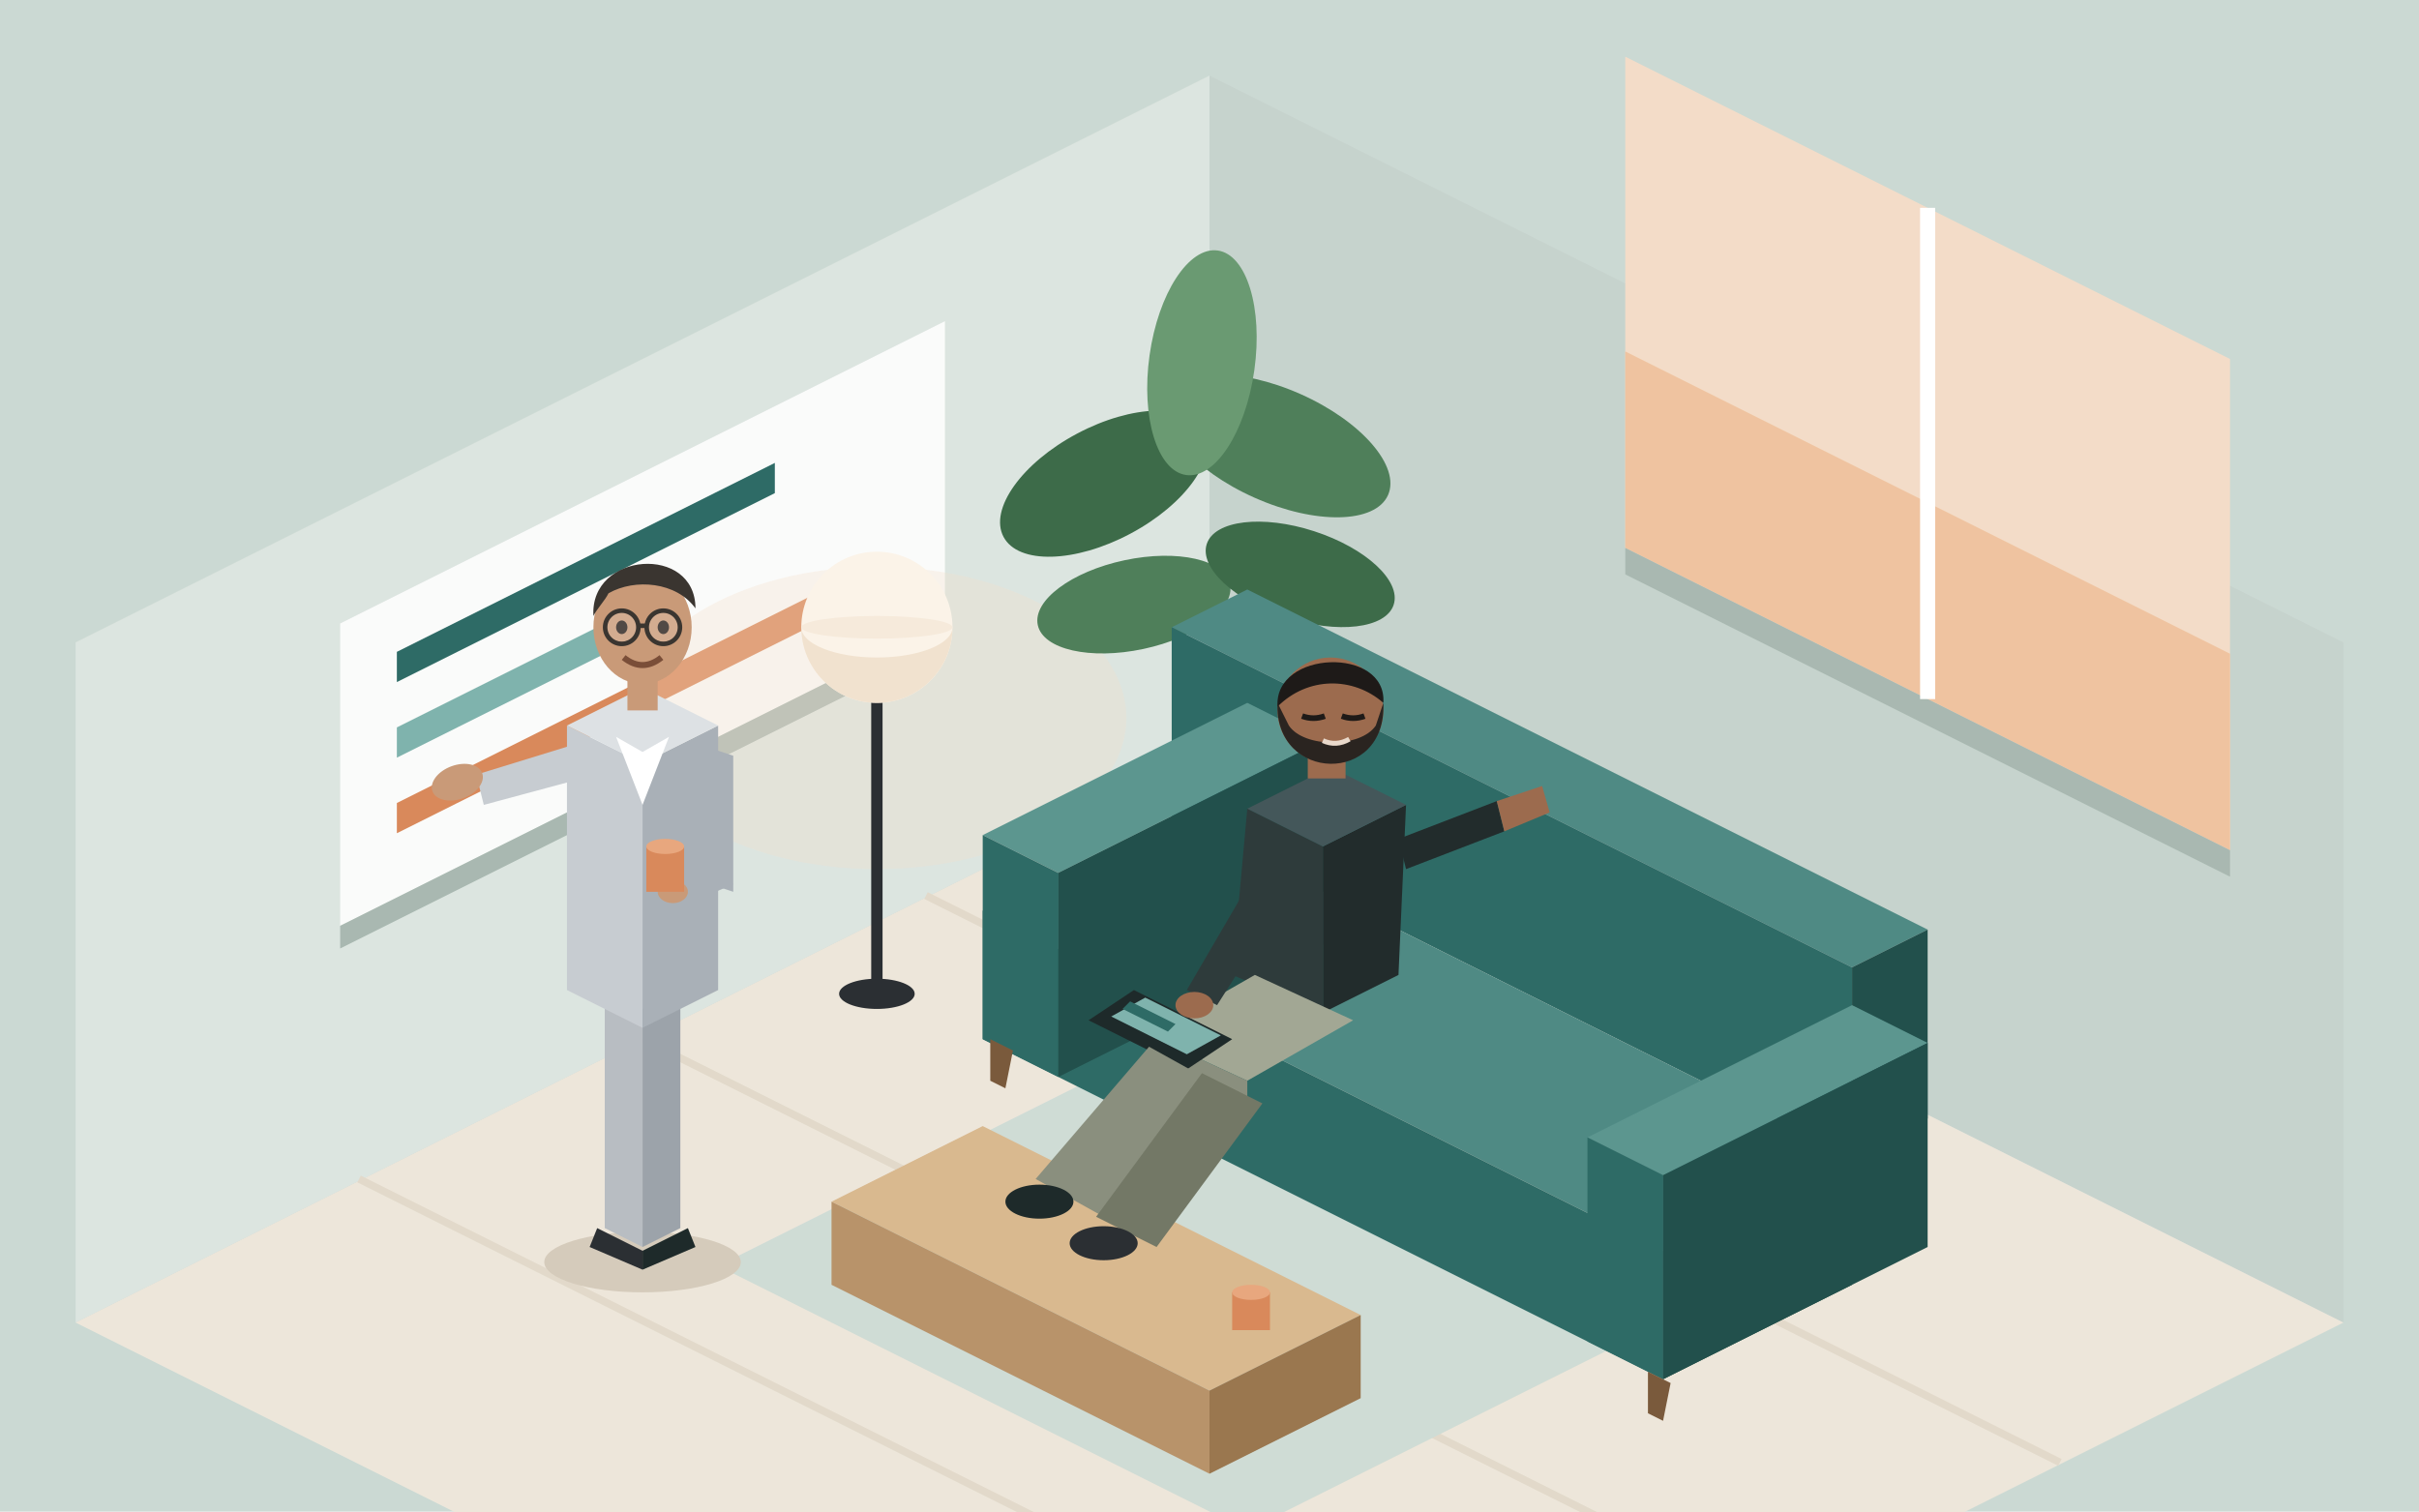
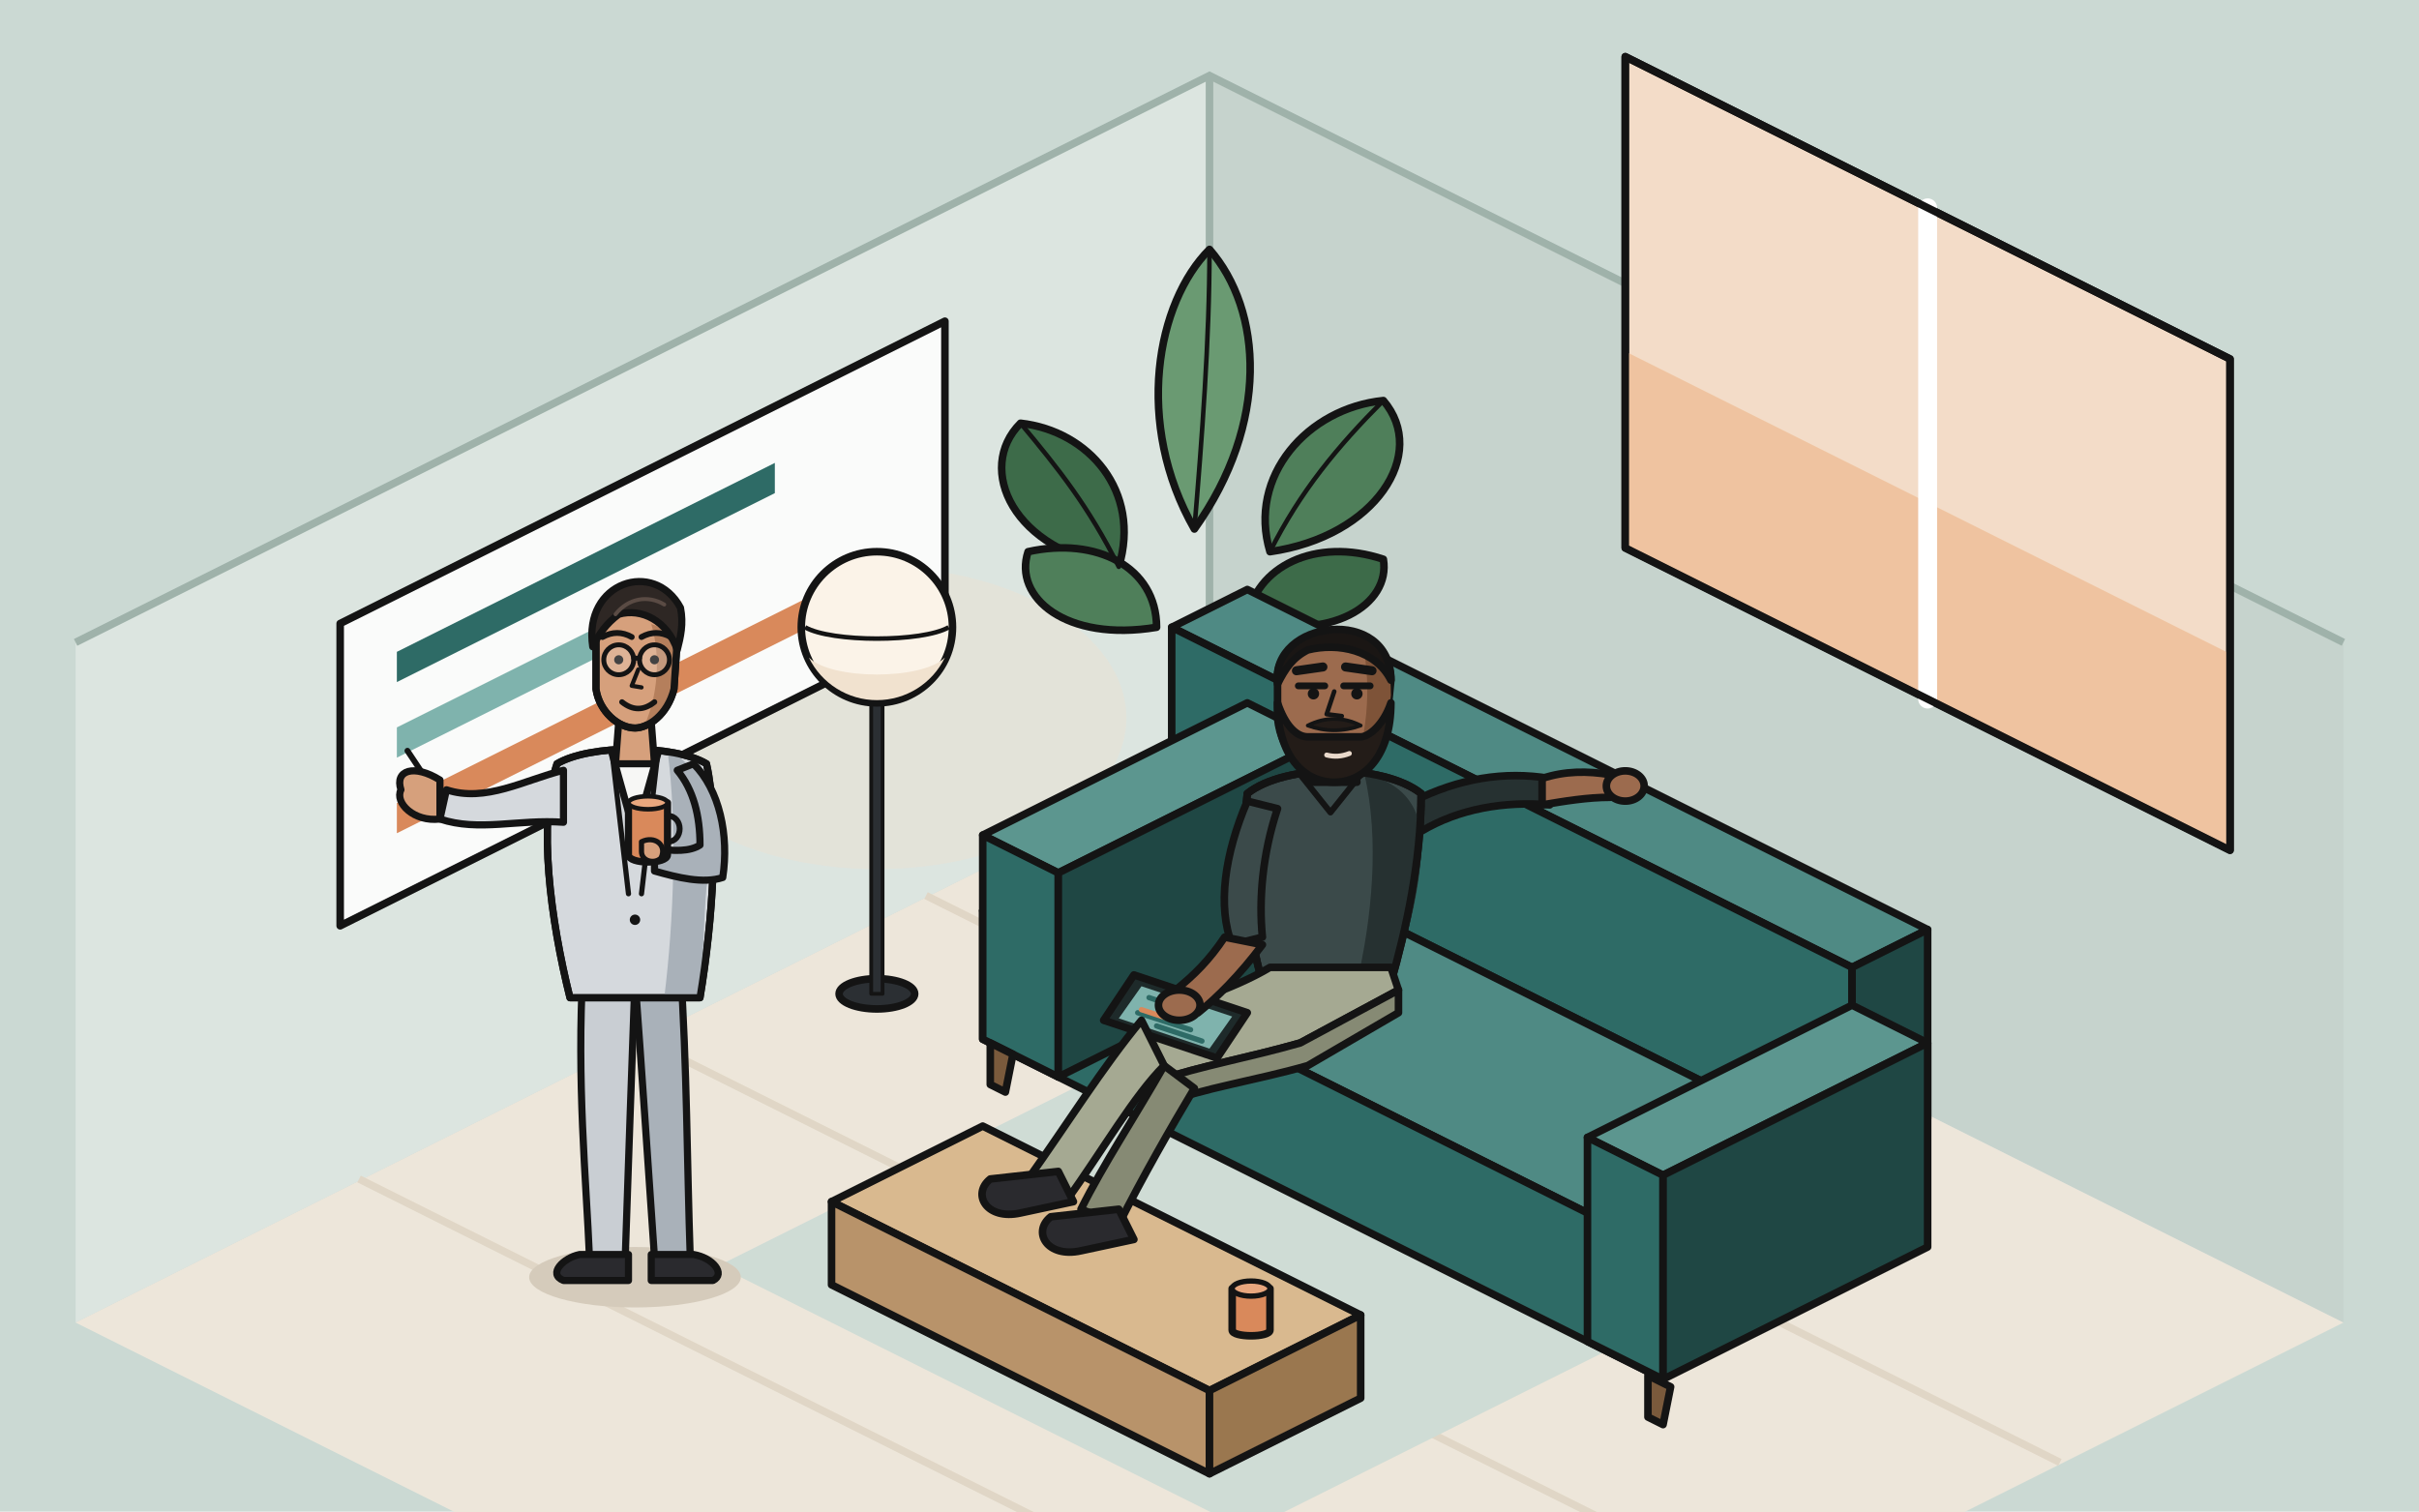
<svg xmlns="http://www.w3.org/2000/svg" viewBox="0 0 640 400" width="640" height="400" role="img" aria-label="James stands easy by the run board with a coffee, one open hand toward the plan; John is sunk into the sofa with his feet up, reading a diff on a tablet. A calm lounge: a paper globe lamp, a big plant, a sunset window.">
  <rect width="640" height="400" fill="#CBD9D3" />
  <polygon points="20,350 320,200 320,20 20,170" fill="#DCE5E0" />
  <polygon points="320,200 620,350 620,170 320,20" fill="#C6D3CD" />
  <polygon points="320,200 620,350 320,500 20,350" fill="#EDE6DA" />
-   <line x1="95" y1="312" x2="395" y2="462" stroke="#E2D9CA" stroke-width="2" />
-   <line x1="170" y1="275" x2="470" y2="425" stroke="#E2D9CA" stroke-width="2" />
-   <line x1="245" y1="237" x2="545" y2="387" stroke="#E2D9CA" stroke-width="2" />
-   <polygon points="430,145 590,225 590,95 430,15" fill="#F3DCC8" />
-   <polygon points="430,145 590,225 590,173 430,93" fill="#EFC3A0" />
-   <polygon points="430,145 590,225 590,232 430,152" fill="#A9B8B1" />
-   <line x1="510" y1="55" x2="510" y2="185" stroke="#FFFFFF" stroke-width="4" />
-   <polygon points="90,245 250,165 250,85 90,165" fill="#FAFBFA" />
-   <polygon points="90,245 250,165 250,171 90,251" fill="#A9B8B1" />
-   <polygon points="105,172.5 205,122.5 205,130.5 105,180.5" fill="#2E6B66" />
-   <polygon points="105,192.5 175,157.5 175,165.5 105,200.5" fill="#7FB3AD" />
-   <polygon points="105,212.5 230,150 230,158 105,220.5" fill="#D9895B" />
+   <g stroke="#E0D6C6" stroke-width="2">
+     <line x1="95" y1="312" x2="395" y2="462" />
+     <line x1="170" y1="275" x2="470" y2="425" />
+     <line x1="245" y1="237" x2="545" y2="387" />
+   </g>
+   <polyline points="20,170 320,20 620,170" fill="none" stroke="#9FB2AA" stroke-width="2" />
+   <line x1="320" y1="20" x2="320" y2="200" stroke="#9FB2AA" stroke-width="2" />
  <ellipse cx="232" cy="190" rx="66" ry="40" fill="#F3DCC8" fill-opacity="0.3" />
-   <ellipse cx="292" cy="128" rx="30" ry="15" fill="#3D6B49" transform="rotate(-28 292 128)" />
-   <ellipse cx="338" cy="118" rx="32" ry="15" fill="#4F7F5A" transform="rotate(24 338 118)" />
-   <ellipse cx="318" cy="96" rx="14" ry="30" fill="#6A9A72" transform="rotate(8 318 96)" />
-   <ellipse cx="300" cy="160" rx="26" ry="12" fill="#4F7F5A" transform="rotate(-12 300 160)" />
-   <ellipse cx="344" cy="152" rx="26" ry="12" fill="#3D6B49" transform="rotate(18 344 152)" />
-   <polygon points="300,280 440,350 330,405 190,335" fill="#CFDCD5" />
-   <polygon points="330,156 510,246 490,256 310,166" fill="#4F8A84" />
-   <polygon points="310,166 490,256 490,306 310,216" fill="#2E6B66" />
-   <polygon points="490,256 510,246 510,296 490,306" fill="#22504C" />
-   <polygon points="310,216 490,306 440,331 260,241" fill="#4F8A84" />
-   <polygon points="260,241 440,331 440,365 260,275" fill="#2E6B66" />
-   <polygon points="440,331 490,306 490,340 440,365" fill="#22504C" />
-   <polygon points="330,186 350,196 280,231 260,221" fill="#5C968F" />
-   <polygon points="260,221 280,231 280,285 260,275" fill="#2E6B66" />
-   <polygon points="280,231 350,196 350,250 280,285" fill="#22504C" />
-   <polygon points="490,266 510,276 440,311 420,301" fill="#5C968F" />
-   <polygon points="420,301 440,311 440,365 420,355" fill="#2E6B66" />
-   <polygon points="440,311 510,276 510,330 440,365" fill="#22504C" />
-   <polygon points="262,275 268,278 266,288 262,286" fill="#7A5A3C" />
-   <polygon points="436,363 442,366 440,376 436,374" fill="#7A5A3C" />
-   <polygon points="330,214 350,224 350,268 326,258" fill="#2E3B3B" />
-   <polygon points="350,224 372,213 370,258 350,268" fill="#222C2C" />
-   <polygon points="330,214 352,203 372,213 350,224" fill="#44575A" />
-   <polygon points="370,222 396,212 398,220 372,230" fill="#222C2C" />
-   <polygon points="396,212 408,208 410,215 398,220" fill="#9C6B4E" />
-   <rect x="346" y="196" width="10" height="10" fill="#9C6B4E" />
-   <ellipse cx="352" cy="188" rx="14" ry="14" fill="#9C6B4E" />
-   <path d="M338,187 C337,172 367,171 366,186 C358,179 346,179 338,187 Z" fill="#1E1A18" />
-   <path d="M338,186 C337,207 367,208 366,186 L364,192 C360,198 345,198 341,192 Z" fill="#2A2420" />
-   <path d="M344.5,189.5 Q347.5,190.6 350.5,189.5" stroke="#1E1A18" stroke-width="1.5" fill="none" />
-   <path d="M355,189.5 Q358,190.6 361,189.5" stroke="#1E1A18" stroke-width="1.5" fill="none" />
-   <path d="M350,196 Q353.5,197.6 357,195.6" stroke="#E9D9CB" stroke-width="1.3" fill="none" />
-   <polygon points="332,258 358,270 330,286 304,274" fill="#A2A794" />
-   <polygon points="304,274 330,286 330,294 304,282" fill="#8A8F7E" />
-   <polygon points="300,262 326,275 314,283 288,270" fill="#1E2A2A" />
-   <polygon points="303,264 323,274 314,279 294,269" fill="#7FB3AD" />
-   <polygon points="297,267 309,273 311,271 299,265" fill="#2E6B66" />
-   <polygon points="328,238 336,244 322,266 314,262" fill="#2E3B3B" />
-   <ellipse cx="316" cy="266" rx="5" ry="3.5" fill="#9C6B4E" />
-   <polygon points="260,298 360,348 320,368 220,318" fill="#D9B98F" />
-   <polygon points="220,318 320,368 320,390 220,340" fill="#B8936A" />
-   <polygon points="320,368 360,348 360,370 320,390" fill="#9A774F" />
-   <polygon points="304,277 322,287 292,322 274,312" fill="#8A8F7E" />
-   <polygon points="318,284 334,292 306,330 290,322" fill="#737866" />
-   <ellipse cx="275" cy="318" rx="9" ry="4.5" fill="#1E2A2A" />
-   <ellipse cx="292" cy="329" rx="9" ry="4.5" fill="#2B2F33" />
-   <polygon points="326,342 336,342 336,352 326,352" fill="#D9895B" />
-   <ellipse cx="331" cy="342" rx="5" ry="2" fill="#E8A77E" />
-   <ellipse cx="232" cy="263" rx="10" ry="4" fill="#2B2F33" />
-   <rect x="230.5" y="180" width="3" height="83" fill="#2B2F33" />
-   <circle cx="232" cy="166" r="20" fill="#FBF3E8" />
-   <path d="M212,166 A20,20 0 0 0 252,166 A20,8 0 0 1 212,166 Z" fill="#F1E2CF" />
-   <ellipse cx="232" cy="166" rx="20" ry="3" fill="#F6EADB" />
-   <ellipse cx="170" cy="334" rx="26" ry="8" fill="#D5CBBB" />
-   <polygon points="160,262 170,267 170,330 160,325" fill="#B8BDC2" />
-   <polygon points="170,267 180,262 180,325 170,330" fill="#9CA3AA" />
-   <polygon points="158,325 170,331 170,336 156,330" fill="#2B2F33" />
-   <polygon points="170,331 182,325 184,330 170,336" fill="#1E2A2A" />
-   <polygon points="150,192 170,202 170,272 150,262" fill="#C7CCD1" />
-   <polygon points="170,202 190,192 190,262 170,272" fill="#A9B0B7" />
-   <polygon points="150,192 170,182 190,192 170,202" fill="#DDE1E4" />
-   <polygon points="163,195 170,199 177,195 170,213" fill="#FFFFFF" />
-   <polygon points="152,197 126,205 128,213 154,206" fill="#C7CCD1" />
-   <ellipse cx="121" cy="207" rx="7" ry="4.5" fill="#C99A78" transform="rotate(-20 121 207)" />
-   <polygon points="188,198 194,200 194,236 188,234" fill="#A9B0B7" />
-   <polygon points="188,230 194,234 180,240 176,234" fill="#A9B0B7" />
-   <ellipse cx="178" cy="236" rx="4" ry="3" fill="#C99A78" />
-   <polygon points="171,224 181,224 181,236 171,236" fill="#D9895B" />
-   <ellipse cx="176" cy="224" rx="5" ry="2" fill="#E8A77E" />
-   <rect x="166" y="176" width="8" height="12" fill="#C99A78" />
-   <ellipse cx="170" cy="166" rx="13" ry="15" fill="#C99A78" />
-   <path d="M157,163 C156,146 184,144 184,161 C179,154 168,153 161,157 C160,159 158,161 157,163 Z" fill="#3A3530" />
-   <ellipse cx="164.5" cy="166" rx="1.5" ry="1.8" fill="#2B211C" />
-   <ellipse cx="175.5" cy="166" rx="1.5" ry="1.8" fill="#2B211C" />
-   <path d="M162,169.6 Q164.5,171 167,169.6" stroke="#7A4E38" stroke-width="0.9" fill="none" />
-   <path d="M173,169.6 Q175.5,171 178,169.6" stroke="#7A4E38" stroke-width="0.9" fill="none" />
-   <circle cx="164.5" cy="166" r="4.4" fill="#FFFFFF" fill-opacity="0.18" stroke="#3A3530" stroke-width="1.2" />
-   <circle cx="175.5" cy="166" r="4.4" fill="#FFFFFF" fill-opacity="0.18" stroke="#3A3530" stroke-width="1.2" />
-   <line x1="168.9" y1="165.6" x2="171.1" y2="165.6" stroke="#3A3530" stroke-width="1.2" />
-   <path d="M165,174 Q170,178 175,174" stroke="#7A4E38" stroke-width="1.6" fill="none" />
+   <g stroke="#141414" stroke-width="2" stroke-linejoin="round" stroke-linecap="round">
+     <polygon points="430,145 590,225 590,95 430,15" fill="#F3DCC8" />
+     <polygon points="430,145 590,225 590,173 430,93" fill="#EFC3A0" stroke="none" />
+     <line x1="510" y1="55" x2="510" y2="185" stroke="#FFFFFF" stroke-width="5" />
+     <polygon points="430,145 590,225 590,95 430,15" fill="none" />
+     <polygon points="90,245 250,165 250,85 90,165" fill="#FAFBFA" />
+     <g stroke="none">
+       <polygon points="105,172.5 205,122.5 205,130.5 105,180.5" fill="#2E6B66" />
+       <polygon points="105,192.5 175,157.5 175,165.5 105,200.5" fill="#7FB3AD" />
+       <polygon points="105,212.5 230,150 230,158 105,220.5" fill="#D9895B" />
+     </g>
+     <g>
+       <path d="M296,150 C268,146 258,124 270,112 C288,114 302,130 296,150 Z" fill="#3D6B49" />
+       <path d="M336,146 C364,142 378,120 366,106 C346,108 330,126 336,146 Z" fill="#4F7F5A" />
+       <path d="M316,140 C300,112 306,80 320,66 C334,82 336,112 316,140 Z" fill="#6A9A72" />
+       <path d="M306,166 C282,170 268,158 272,146 C290,142 306,150 306,166 Z" fill="#4F7F5A" />
+       <path d="M330,164 C352,170 368,160 366,148 C348,142 332,150 330,164 Z" fill="#3D6B49" />
+       <path d="M296,150 C288,134 280,124 270,112 M336,146 C344,130 354,118 366,106 M316,140 C318,116 320,90 320,66" fill="none" stroke-width="1.2" />
+     </g>
+     <polygon points="300,280 440,350 330,405 190,335" fill="#CFDCD5" stroke="none" />
+     <polygon points="330,156 510,246 490,256 310,166" fill="#4F8A84" />
+     <polygon points="310,166 490,256 490,306 310,216" fill="#2E6B66" />
+     <polygon points="490,256 510,246 510,296 490,306" fill="#1F4744" />
+     <polygon points="310,216 490,306 440,331 260,241" fill="#4F8A84" />
+     <polygon points="260,241 440,331 440,365 260,275" fill="#2E6B66" />
+     <polygon points="330,186 350,196 280,231 260,221" fill="#5C968F" />
+     <polygon points="260,221 280,231 280,285 260,275" fill="#2E6B66" />
+     <polygon points="280,231 350,196 350,250 280,285" fill="#1F4744" />
+     <polygon points="490,266 510,276 440,311 420,301" fill="#5C968F" />
+     <polygon points="420,301 440,311 440,365 420,355" fill="#2E6B66" />
+     <polygon points="440,311 510,276 510,330 440,365" fill="#1F4744" />
+     <polygon points="262,276 268,279 266,289 262,287" fill="#7A5A3C" />
+     <polygon points="436,364 442,367 440,377 436,375" fill="#7A5A3C" />
+   </g>
+   <g stroke="#141414" stroke-width="2" stroke-linejoin="round" stroke-linecap="round">
+     <path d="M374,212 C386,206 398,204 410,206 L410,213 C398,212 386,214 376,220 Z" fill="#263131" />
+     <path d="M408,206 C414,204 420,204 426,205 L426,211 C420,211 414,212 408,213 Z" fill="#9C6B4E" />
+     <ellipse cx="430" cy="208" rx="5" ry="4" fill="#9C6B4E" />
+     <path d="M330,210 C328,228 330,246 334,260 L368,260 C372,246 376,228 376,210 C366,202 340,202 330,210 Z" fill="#3B4A4A" />
+     <path d="M361,205 C372,207 377,215 376,226 C375,240 371,252 368,260 L359,260 C363,243 365,222 361,205 Z" fill="#263131" stroke="none" />
+     <path d="M330,210 C328,228 330,246 334,260 L368,260 C372,246 376,228 376,210 C366,202 340,202 330,210 Z" fill="none" />
+     <path d="M344,205 L352,215 L360,205" fill="none" stroke-width="1.6" />
+     <path d="M347,197 L358,197 L359,207 L346,207 Z" fill="#9C6B4E" />
+     <path d="M338,180 C337,165 368,163 368,180 L367,190 C366,200 360,205 353,205 C346,205 339,200 338,190 Z" fill="#9C6B4E" />
+     <path d="M360,168 C367,171 368,178 368,184 L367,192 C365,199 362,202 358,204 C362,194 363,180 360,168 Z" fill="#7E5338" stroke="none" />
+     <path d="M338,186 C338,200 345,207 353,207 C361,207 368,200 368,186 C366,192 362,195 360,195 L346,195 C343,195 340,192 338,186 Z" fill="#231C18" />
+     <path d="M346,192 Q353,188.5 360,192 Q353,194.5 346,192 Z" fill="#231C18" stroke-width="1" />
+     <path d="M338,181 C336,164 368,160 368,180 C364,172 354,170 346,172 C342,174 340,177 338,181 Z" fill="#1A1614" />
+     <path d="M343,177.5 L350,176.5 M356,176.5 L363,177.5" fill="none" stroke-width="2.4" />
+     <path d="M343.5,181.5 L350.5,181.5 M355.5,181.5 L362.5,181.5" fill="none" stroke-width="1.8" />
+     <circle cx="347.5" cy="183.6" r="1.5" fill="#141414" stroke="none" />
+     <circle cx="359" cy="183.6" r="1.5" fill="#141414" stroke="none" />
+     <path d="M353,183 L351,189 L355,189.5" fill="none" stroke-width="1.2" />
+     <path d="M351,199.8 Q354,200.6 357,199.4" fill="none" stroke="#E9D9CB" stroke-width="1.3" />
+     <path d="M336,256 C326,262 312,266 302,270 L306,286 C318,282 330,280 344,276 L370,262 L368,256 Z" fill="#A5A992" />
+     <path d="M306,286 C318,282 330,280 344,276 L370,262 L370,268 L346,282 C332,286 318,288 308,292 Z" fill="#868A74" />
+     <path d="M300,258 L330,268 L322,280 L292,270 Z" fill="#1E2A2A" />
+     <path d="M302,261 L326,269 L320,277.5 L296,269.5 Z" fill="#7FB3AD" stroke="none" />
+     <path d="M304,264 L313,267 M301,268 L315,272.5 M306,271.5 L318,275.5" fill="none" stroke-width="1.4" stroke="#2E6B66" />
+     <path d="M302,267.2 L309,269.5" fill="none" stroke-width="1.4" stroke="#D9895B" />
+     <path d="M330,212 C324,226 322,240 326,250 L334,248 C333,238 334,226 338,214 Z" fill="#3B4A4A" />
+     <path d="M324,248 C320,254 316,258 311,262 L317,268 C322,264 328,258 334,250 Z" fill="#9C6B4E" />
+     <ellipse cx="312" cy="266" rx="5.5" ry="4" fill="#9C6B4E" />
+   </g>
+   <g stroke="#141414" stroke-width="2" stroke-linejoin="round" stroke-linecap="round">
+     <polygon points="260,298 360,348 320,368 220,318" fill="#D9B98F" />
+     <polygon points="220,318 320,368 320,390 220,340" fill="#B8936A" />
+     <polygon points="320,368 360,348 360,370 320,390" fill="#9A774F" />
+     <path d="M302,270 C292,282 282,298 272,312 L282,318 C292,304 300,290 308,282 Z" fill="#A5A992" />
+     <path d="M308,282 C300,296 292,308 286,320 L296,324 C302,312 310,298 316,288 Z" fill="#868A74" />
+     <path d="M262,312 C257,316 261,323 270,321 L284,318 L280,310 Z" fill="#2A2A2E" />
+     <path d="M278,322 C273,326 277,333 286,331 L300,328 L296,320 Z" fill="#2A2A2E" />
+     <path d="M326,341 L336,341 L336,352 C336,354 326,354 326,352 Z" fill="#D9895B" />
+     <ellipse cx="331" cy="341" rx="5" ry="2" fill="#E8A77E" stroke-width="1.4" />
+   </g>
+   <g stroke="#141414" stroke-width="2" stroke-linejoin="round">
+     <ellipse cx="232" cy="263" rx="10" ry="4" fill="#2B2F33" />
+     <rect x="230.5" y="184" width="3" height="79" fill="#2B2F33" stroke-width="1" />
+     <circle cx="232" cy="166" r="20" fill="#FBF3E8" />
+     <path d="M214,174 A20,20 0 0 0 250,174 C244,180 220,180 214,174 Z" fill="#F1E2CF" stroke="none" />
+     <path d="M213,166 C220,170 244,170 251,166" fill="none" stroke-width="1.2" />
+   </g>
+   <ellipse cx="168" cy="338" rx="28" ry="8" fill="#D5CBBB" />
+   <g transform="translate(168 338) scale(0.86)" stroke="#141414" stroke-width="2.2" stroke-linejoin="round" stroke-linecap="round">
+     <path d="M-16,-95 C-18,-60 -15,-30 -14,-6 L-3,-6 C-2,-35 -1,-65 0,-92 Z" fill="#C9CED3" />
+     <path d="M0,-92 C2,-65 4,-35 6,-6 L17,-6 C16,-35 16,-65 14,-95 Z" fill="#A9B1B9" />
+     <path d="M-17,-7 C-22,-6 -27,-1 -22,1 L-2,1 L-2,-7 Z" fill="#2A2A2E" />
+     <path d="M5,-7 L5,1 L24,1 C28,-1 24,-6 18,-7 Z" fill="#2A2A2E" />
+     <path d="M-24,-158 C-30,-140 -26,-110 -20,-86 L20,-86 C24,-110 26,-140 22,-158 C12,-164 -14,-164 -24,-158 Z" fill="#D5D9DD" />
+     <path d="M10,-162 C21,-158 26,-140 22,-120 C21,-108 21,-96 20,-86 L9,-86 C12,-110 13,-140 10,-162 Z" fill="#A9B1B9" stroke="none" />
+     <path d="M-24,-158 C-30,-140 -26,-110 -20,-86 L20,-86 C24,-110 26,-140 22,-158 C12,-164 -14,-164 -24,-158 Z" fill="none" />
+     <path d="M-7,-161 L0,-136 L7,-161 Z" fill="#F7F7F5" />
+     <path d="M-7,-161 L-2,-118 M7,-161 L2,-118" fill="none" stroke-width="1.6" />
+     <circle cx="0" cy="-110" r="1.6" fill="#141414" stroke="none" />
+     <path d="M-22,-156 C-34,-153 -46,-146 -58,-150 L-60,-141 C-48,-137 -36,-141 -22,-140 Z" fill="#D5D9DD" />
+     <path d="M-60,-153 C-68,-158 -74,-156 -72,-150 C-74,-146 -68,-140 -60,-141 Z" fill="#D6A07C" />
+     <path d="M-66,-156 L-70,-162" fill="none" stroke-width="1.8" />
+     <path d="M18,-158 C26,-150 29,-136 27,-123 C21,-121 13,-123 6,-125 L6,-132 C12,-131 17,-131 20,-133 C20,-142 18,-150 13,-156 Z" fill="#A9B1B9" />
+     <path d="M-2,-146 L10,-146 L10,-130 C10,-127 -2,-127 -2,-130 Z" fill="#D9895B" />
+     <path d="M10,-142 C15,-142 15,-134 10,-134" fill="none" stroke-width="1.8" />
+     <ellipse cx="4" cy="-146" rx="6" ry="2" fill="#E8A77E" stroke-width="1.4" />
+     <path d="M2,-134 C6,-136 10,-133 8,-129 C6,-127 2,-128 2,-131 Z" fill="#D6A07C" stroke-width="1.6" />
+     <path d="M-5,-171 L5,-171 L6,-158 L-6,-158 Z" fill="#D6A07C" />
+     <path d="M-12,-196 C-13,-211 12,-213 13,-196 L12,-181 C10,-173 4,-169 0,-169 C-5,-169 -11,-174 -12,-181 Z" fill="#D6A07C" />
+     <path d="M5,-201 C12,-199 13,-191 12,-181 C10,-174 6,-171 3,-170 C7,-179 8,-191 5,-201 Z" fill="#B57F5C" stroke="none" />
+     <path d="M-12,-196 C-13,-211 12,-213 13,-196 L12,-181 C10,-173 4,-169 0,-169 C-5,-169 -11,-174 -12,-181 Z" fill="none" />
+     <path d="M-13,-194 C-16,-214 6,-221 14,-206 C15,-201 14,-197 13,-193 C10,-202 2,-206 -5,-204 C-9,-201 -11,-198 -13,-194 Z" fill="#2E2724" />
+     <path d="M-6,-204 C-2,-209 4,-210 9,-207" fill="none" stroke="#5A4B44" stroke-width="1.2" />
+     <path d="M-10,-197 Q-5.5,-199.5 -1,-197 M2,-197 Q6.5,-199.5 11,-197" fill="none" stroke-width="1.8" />
+     <circle cx="-5" cy="-190" r="1.4" fill="#141414" stroke="none" />
+     <circle cx="6" cy="-190" r="1.4" fill="#141414" stroke="none" />
+     <circle cx="-5" cy="-190" r="4.6" fill="#FFFFFF" fill-opacity="0.2" stroke-width="1.5" />
+     <circle cx="6" cy="-190" r="4.6" fill="#FFFFFF" fill-opacity="0.2" stroke-width="1.5" />
+     <path d="M-0.4,-190.5 L1.4,-190.5" fill="none" stroke-width="1.5" />
+     <path d="M1,-187 L-1,-182 L2,-181.5" fill="none" stroke-width="1.3" />
+     <path d="M-4,-177 Q1,-173 6,-177" fill="none" stroke-width="1.7" />
+   </g>
</svg>
